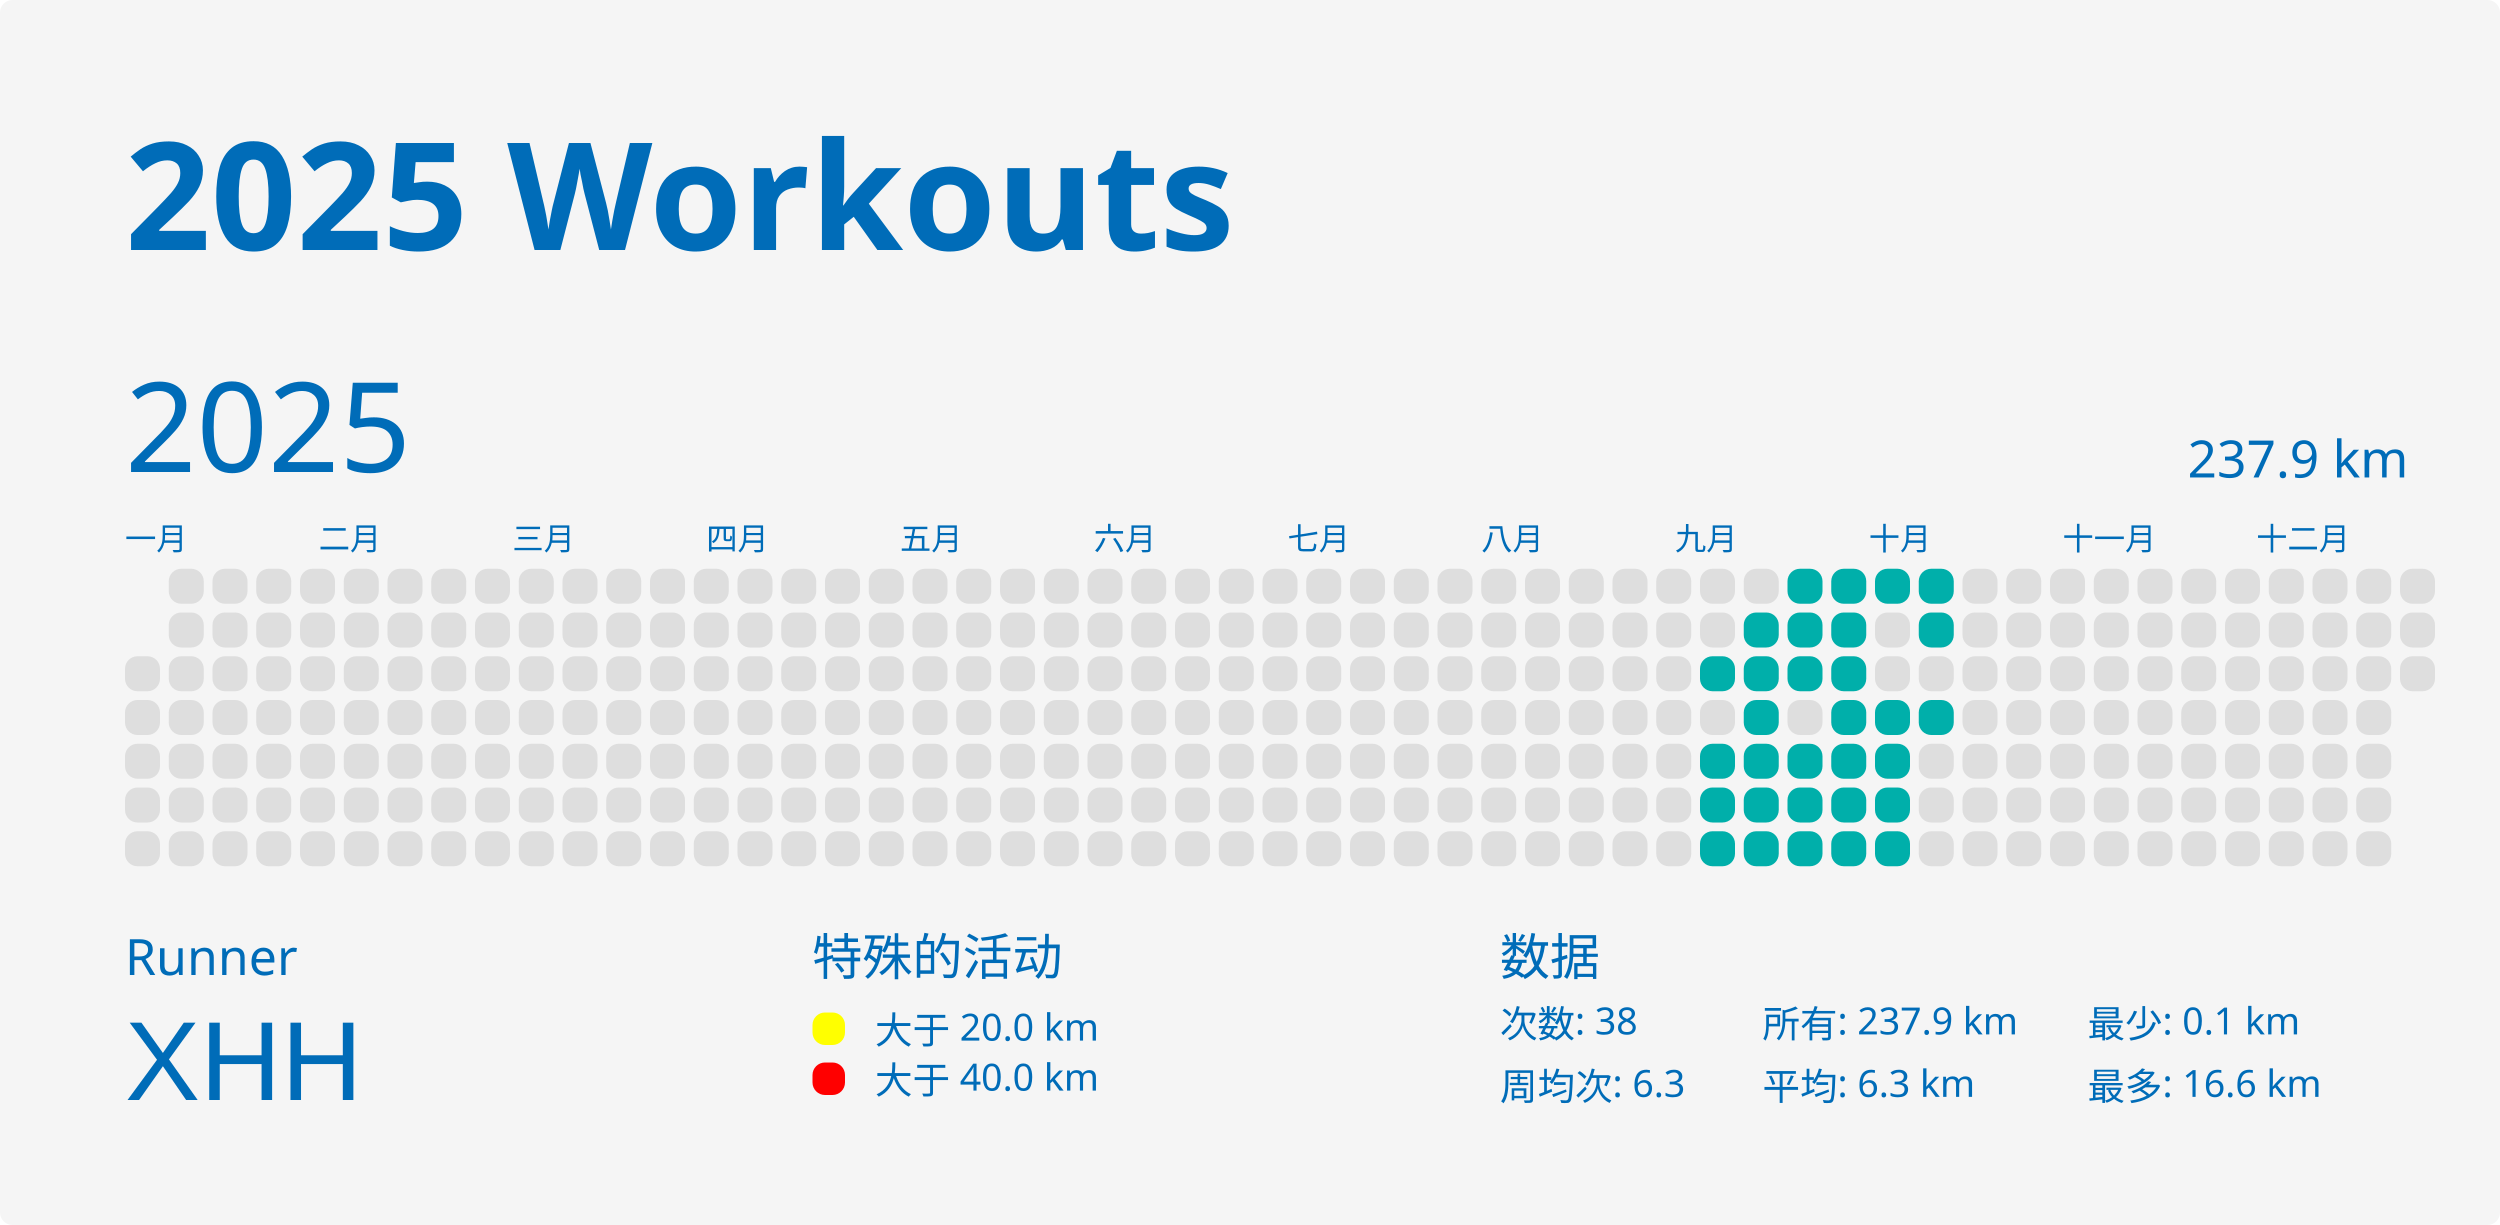
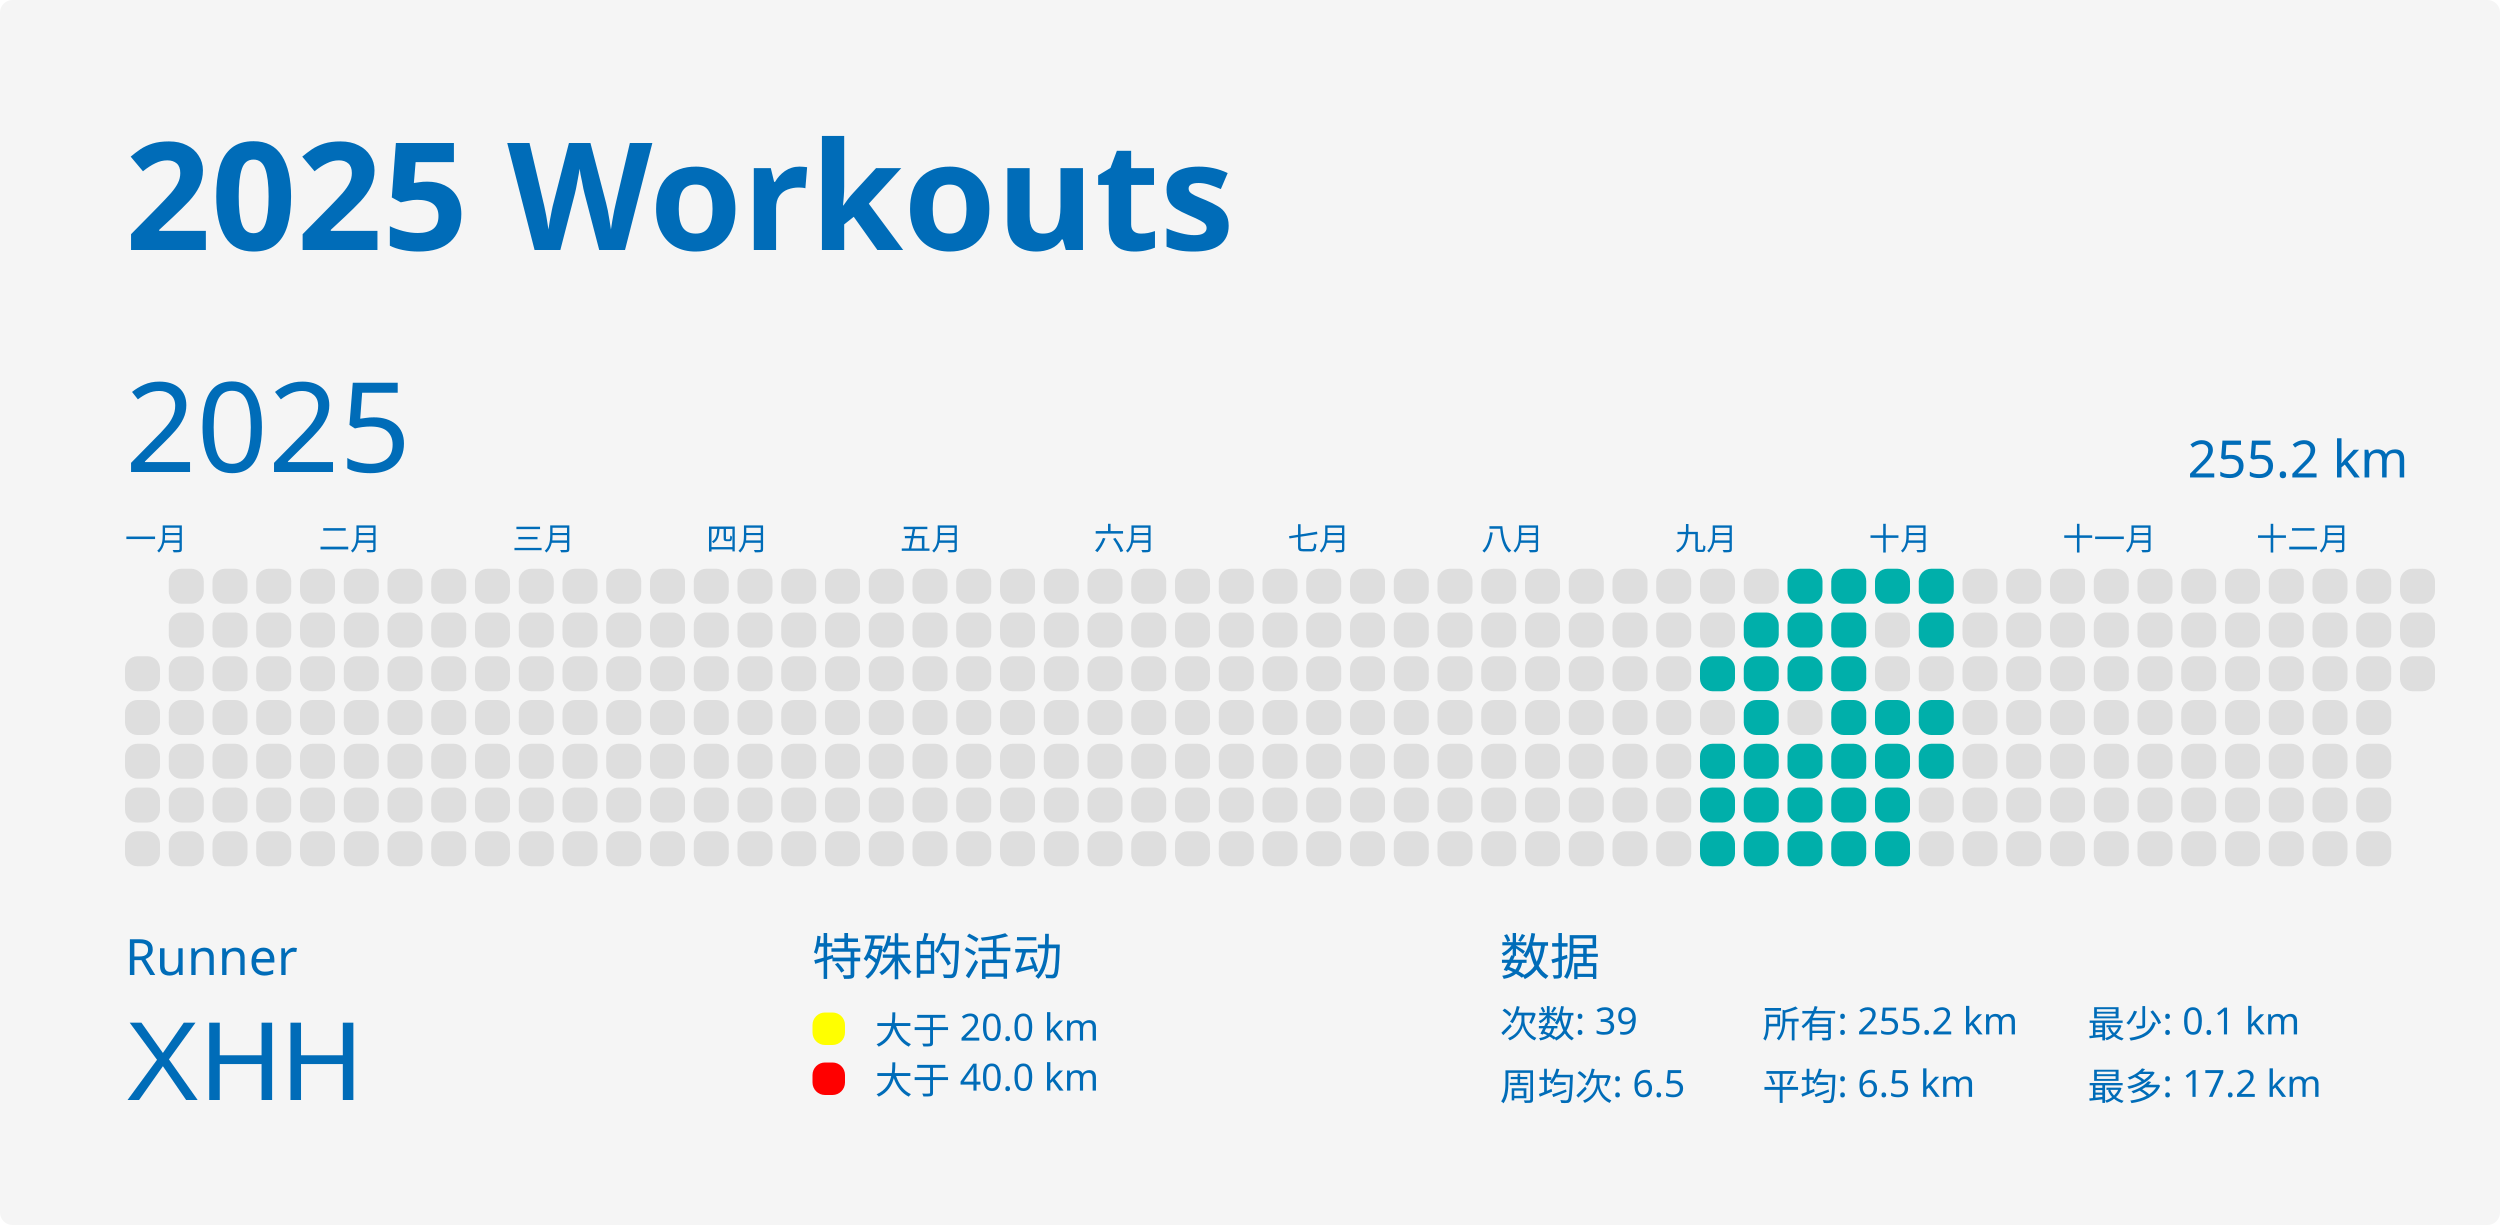
<svg xmlns="http://www.w3.org/2000/svg" baseProfile="full" height="98mm" version="1.1" viewBox="0,0,200,98" width="200mm">
  <defs />
  <rect fill="#f5f5f5" height="98" rx="1" ry="1" width="200" x="0" y="0" />
  <text fill="#006cb8" style="font-size:12px; font-family:MGI-Regular; font-weight:bold;" x="10" y="20">2025 Workouts</text>
  <text fill="#006cb8" style="font-size:4px; font-family:MGI-Regular" x="10" y="78">Runner</text>
  <text fill="#006cb8" style="font-size:9px; font-family:Arial" x="10" y="88">XHH</text>
  <text fill="#006cb8" style="font-size:4px; font-family:MGI-Regular" x="65" y="78">特殊的活动</text>
  <rect fill="yellow" height="2.6" rx="1" ry="1" width="2.6" x="65" y="81" />
  <text fill="#006cb8" style="font-size:3px; font-family:MGI-Regular" x="70" y="83.5">大于 20.0 km</text>
  <rect fill="red" height="2.6" rx="1" ry="1" width="2.6" x="65" y="85" />
  <text fill="#006cb8" style="font-size:3px; font-family:MGI-Regular" x="70" y="87.5">大于 40.0 km</text>
  <text fill="#006cb8" style="font-size:4px; font-family:MGI-Regular" x="120" y="78">数据</text>
-   <text fill="#006cb8" style="font-size:3px; font-family:MGI-Regular" x="120" y="83">次数: 38</text>
-   <text fill="#006cb8" style="font-size:3px; font-family:MGI-Regular" x="120" y="88">周均次: 6.3</text>
-   <text fill="#006cb8" style="font-size:3px; font-family:MGI-Regular" x="141" y="83">所有: 237.9 km</text>
-   <text fill="#006cb8" style="font-size:3px; font-family:MGI-Regular" x="141" y="88">平均: 6.3 km</text>
+   <text fill="#006cb8" style="font-size:3px; font-family:MGI-Regular" x="120" y="83">次数: 39</text>
+   <text fill="#006cb8" style="font-size:3px; font-family:MGI-Regular" x="120" y="88">周均次: 6.5</text>
+   <text fill="#006cb8" style="font-size:3px; font-family:MGI-Regular" x="141" y="83">所有: 255.2 km</text>
+   <text fill="#006cb8" style="font-size:3px; font-family:MGI-Regular" x="141" y="88">平均: 6.5 km</text>
  <text fill="#006cb8" style="font-size:3px; font-family:MGI-Regular" x="167" y="83">最少: 0.1 km</text>
-   <text fill="#006cb8" style="font-size:3px; font-family:MGI-Regular" x="167" y="88">最多: 16.6 km</text>
+   <text fill="#006cb8" style="font-size:3px; font-family:MGI-Regular" x="167" y="88">最多: 17.2 km</text>
  <text dominant-baseline="hanging" fill="#006cb8" style="font-size:10.0px; font-family:MGI-Regular;" x="10" y="30">2025</text>
-   <text dominant-baseline="hanging" fill="#006cb8" style="font-size:4.125px; font-family:MGI-Regular;" x="175" y="35">237.9 km</text>
+   <text dominant-baseline="hanging" fill="#006cb8" style="font-size:4.125px; font-family:MGI-Regular;" x="175" y="35">255.2 km</text>
  <text fill="#006cb8" style="font-size:2.5px; font-family:MGI-Regular" x="10.0" y="44">一月</text>
  <text fill="#006cb8" style="font-size:2.5px; font-family:MGI-Regular" x="25.5" y="44">二月</text>
  <text fill="#006cb8" style="font-size:2.5px; font-family:MGI-Regular" x="41.0" y="44">三月</text>
  <text fill="#006cb8" style="font-size:2.5px; font-family:MGI-Regular" x="56.5" y="44">四月</text>
  <text fill="#006cb8" style="font-size:2.5px; font-family:MGI-Regular" x="72.0" y="44">五月</text>
  <text fill="#006cb8" style="font-size:2.5px; font-family:MGI-Regular" x="87.5" y="44">六月</text>
  <text fill="#006cb8" style="font-size:2.5px; font-family:MGI-Regular" x="103.0" y="44">七月</text>
  <text fill="#006cb8" style="font-size:2.5px; font-family:MGI-Regular" x="118.5" y="44">八月</text>
  <text fill="#006cb8" style="font-size:2.5px; font-family:MGI-Regular" x="134.0" y="44">九月</text>
  <text fill="#006cb8" style="font-size:2.5px; font-family:MGI-Regular" x="149.5" y="44">十月</text>
  <text fill="#006cb8" style="font-size:2.5px; font-family:MGI-Regular" x="165.0" y="44">十一月</text>
  <text fill="#006cb8" style="font-size:2.5px; font-family:MGI-Regular" x="180.5" y="44">十二月</text>
  <rect fill="#dedede" height="2.8" rx="1" ry="1" width="2.8" x="10.0" y="52.5" />
  <rect fill="#dedede" height="2.8" rx="1" ry="1" width="2.8" x="10.0" y="56.0" />
  <rect fill="#dedede" height="2.8" rx="1" ry="1" width="2.8" x="10.0" y="59.5" />
  <rect fill="#dedede" height="2.8" rx="1" ry="1" width="2.8" x="10.0" y="63.0" />
  <rect fill="#dedede" height="2.8" rx="1" ry="1" width="2.8" x="10.0" y="66.5" />
  <rect fill="#dedede" height="2.8" rx="1" ry="1" width="2.8" x="13.5" y="45.5" />
  <rect fill="#dedede" height="2.8" rx="1" ry="1" width="2.8" x="13.5" y="49.0" />
  <rect fill="#dedede" height="2.8" rx="1" ry="1" width="2.8" x="13.5" y="52.5" />
  <rect fill="#dedede" height="2.8" rx="1" ry="1" width="2.8" x="13.5" y="56.0" />
  <rect fill="#dedede" height="2.8" rx="1" ry="1" width="2.8" x="13.5" y="59.5" />
  <rect fill="#dedede" height="2.8" rx="1" ry="1" width="2.8" x="13.5" y="63.0" />
  <rect fill="#dedede" height="2.8" rx="1" ry="1" width="2.8" x="13.5" y="66.5" />
  <rect fill="#dedede" height="2.8" rx="1" ry="1" width="2.8" x="17.0" y="45.5" />
  <rect fill="#dedede" height="2.8" rx="1" ry="1" width="2.8" x="17.0" y="49.0" />
  <rect fill="#dedede" height="2.8" rx="1" ry="1" width="2.8" x="17.0" y="52.5" />
  <rect fill="#dedede" height="2.8" rx="1" ry="1" width="2.8" x="17.0" y="56.0" />
  <rect fill="#dedede" height="2.8" rx="1" ry="1" width="2.8" x="17.0" y="59.5" />
  <rect fill="#dedede" height="2.8" rx="1" ry="1" width="2.8" x="17.0" y="63.0" />
  <rect fill="#dedede" height="2.8" rx="1" ry="1" width="2.8" x="17.0" y="66.5" />
  <rect fill="#dedede" height="2.8" rx="1" ry="1" width="2.8" x="20.5" y="45.5" />
  <rect fill="#dedede" height="2.8" rx="1" ry="1" width="2.8" x="20.5" y="49.0" />
  <rect fill="#dedede" height="2.8" rx="1" ry="1" width="2.8" x="20.5" y="52.5" />
  <rect fill="#dedede" height="2.8" rx="1" ry="1" width="2.8" x="20.5" y="56.0" />
  <rect fill="#dedede" height="2.8" rx="1" ry="1" width="2.8" x="20.5" y="59.5" />
  <rect fill="#dedede" height="2.8" rx="1" ry="1" width="2.8" x="20.5" y="63.0" />
  <rect fill="#dedede" height="2.8" rx="1" ry="1" width="2.8" x="20.5" y="66.5" />
  <rect fill="#dedede" height="2.8" rx="1" ry="1" width="2.8" x="24.0" y="45.5" />
  <rect fill="#dedede" height="2.8" rx="1" ry="1" width="2.8" x="24.0" y="49.0" />
  <rect fill="#dedede" height="2.8" rx="1" ry="1" width="2.8" x="24.0" y="52.5" />
  <rect fill="#dedede" height="2.8" rx="1" ry="1" width="2.8" x="24.0" y="56.0" />
  <rect fill="#dedede" height="2.8" rx="1" ry="1" width="2.8" x="24.0" y="59.5" />
  <rect fill="#dedede" height="2.8" rx="1" ry="1" width="2.8" x="24.0" y="63.0" />
  <rect fill="#dedede" height="2.8" rx="1" ry="1" width="2.8" x="24.0" y="66.5" />
  <rect fill="#dedede" height="2.8" rx="1" ry="1" width="2.8" x="27.5" y="45.5" />
  <rect fill="#dedede" height="2.8" rx="1" ry="1" width="2.8" x="27.5" y="49.0" />
  <rect fill="#dedede" height="2.8" rx="1" ry="1" width="2.8" x="27.5" y="52.5" />
  <rect fill="#dedede" height="2.8" rx="1" ry="1" width="2.8" x="27.5" y="56.0" />
  <rect fill="#dedede" height="2.8" rx="1" ry="1" width="2.8" x="27.5" y="59.5" />
  <rect fill="#dedede" height="2.8" rx="1" ry="1" width="2.8" x="27.5" y="63.0" />
  <rect fill="#dedede" height="2.8" rx="1" ry="1" width="2.8" x="27.5" y="66.5" />
  <rect fill="#dedede" height="2.8" rx="1" ry="1" width="2.8" x="31.0" y="45.5" />
  <rect fill="#dedede" height="2.8" rx="1" ry="1" width="2.8" x="31.0" y="49.0" />
  <rect fill="#dedede" height="2.8" rx="1" ry="1" width="2.8" x="31.0" y="52.5" />
  <rect fill="#dedede" height="2.8" rx="1" ry="1" width="2.8" x="31.0" y="56.0" />
  <rect fill="#dedede" height="2.8" rx="1" ry="1" width="2.8" x="31.0" y="59.5" />
  <rect fill="#dedede" height="2.8" rx="1" ry="1" width="2.8" x="31.0" y="63.0" />
  <rect fill="#dedede" height="2.8" rx="1" ry="1" width="2.8" x="31.0" y="66.5" />
  <rect fill="#dedede" height="2.8" rx="1" ry="1" width="2.8" x="34.5" y="45.5" />
  <rect fill="#dedede" height="2.8" rx="1" ry="1" width="2.8" x="34.5" y="49.0" />
  <rect fill="#dedede" height="2.8" rx="1" ry="1" width="2.8" x="34.5" y="52.5" />
  <rect fill="#dedede" height="2.8" rx="1" ry="1" width="2.8" x="34.5" y="56.0" />
  <rect fill="#dedede" height="2.8" rx="1" ry="1" width="2.8" x="34.5" y="59.5" />
  <rect fill="#dedede" height="2.8" rx="1" ry="1" width="2.8" x="34.5" y="63.0" />
  <rect fill="#dedede" height="2.8" rx="1" ry="1" width="2.8" x="34.5" y="66.5" />
  <rect fill="#dedede" height="2.8" rx="1" ry="1" width="2.8" x="38.0" y="45.5" />
  <rect fill="#dedede" height="2.8" rx="1" ry="1" width="2.8" x="38.0" y="49.0" />
  <rect fill="#dedede" height="2.8" rx="1" ry="1" width="2.8" x="38.0" y="52.5" />
  <rect fill="#dedede" height="2.8" rx="1" ry="1" width="2.8" x="38.0" y="56.0" />
  <rect fill="#dedede" height="2.8" rx="1" ry="1" width="2.8" x="38.0" y="59.5" />
  <rect fill="#dedede" height="2.8" rx="1" ry="1" width="2.8" x="38.0" y="63.0" />
  <rect fill="#dedede" height="2.8" rx="1" ry="1" width="2.8" x="38.0" y="66.5" />
  <rect fill="#dedede" height="2.8" rx="1" ry="1" width="2.8" x="41.5" y="45.5" />
  <rect fill="#dedede" height="2.8" rx="1" ry="1" width="2.8" x="41.5" y="49.0" />
  <rect fill="#dedede" height="2.8" rx="1" ry="1" width="2.8" x="41.5" y="52.5" />
  <rect fill="#dedede" height="2.8" rx="1" ry="1" width="2.8" x="41.5" y="56.0" />
  <rect fill="#dedede" height="2.8" rx="1" ry="1" width="2.8" x="41.5" y="59.5" />
  <rect fill="#dedede" height="2.8" rx="1" ry="1" width="2.8" x="41.5" y="63.0" />
  <rect fill="#dedede" height="2.8" rx="1" ry="1" width="2.8" x="41.5" y="66.5" />
  <rect fill="#dedede" height="2.8" rx="1" ry="1" width="2.8" x="45.0" y="45.5" />
  <rect fill="#dedede" height="2.8" rx="1" ry="1" width="2.8" x="45.0" y="49.0" />
  <rect fill="#dedede" height="2.8" rx="1" ry="1" width="2.8" x="45.0" y="52.5" />
  <rect fill="#dedede" height="2.8" rx="1" ry="1" width="2.8" x="45.0" y="56.0" />
  <rect fill="#dedede" height="2.8" rx="1" ry="1" width="2.8" x="45.0" y="59.5" />
  <rect fill="#dedede" height="2.8" rx="1" ry="1" width="2.8" x="45.0" y="63.0" />
  <rect fill="#dedede" height="2.8" rx="1" ry="1" width="2.8" x="45.0" y="66.5" />
  <rect fill="#dedede" height="2.8" rx="1" ry="1" width="2.8" x="48.5" y="45.5" />
  <rect fill="#dedede" height="2.8" rx="1" ry="1" width="2.8" x="48.5" y="49.0" />
  <rect fill="#dedede" height="2.8" rx="1" ry="1" width="2.8" x="48.5" y="52.5" />
  <rect fill="#dedede" height="2.8" rx="1" ry="1" width="2.8" x="48.5" y="56.0" />
  <rect fill="#dedede" height="2.8" rx="1" ry="1" width="2.8" x="48.5" y="59.5" />
  <rect fill="#dedede" height="2.8" rx="1" ry="1" width="2.8" x="48.5" y="63.0" />
  <rect fill="#dedede" height="2.8" rx="1" ry="1" width="2.8" x="48.5" y="66.5" />
  <rect fill="#dedede" height="2.8" rx="1" ry="1" width="2.8" x="52.0" y="45.5" />
  <rect fill="#dedede" height="2.8" rx="1" ry="1" width="2.8" x="52.0" y="49.0" />
  <rect fill="#dedede" height="2.8" rx="1" ry="1" width="2.8" x="52.0" y="52.5" />
  <rect fill="#dedede" height="2.8" rx="1" ry="1" width="2.8" x="52.0" y="56.0" />
  <rect fill="#dedede" height="2.8" rx="1" ry="1" width="2.8" x="52.0" y="59.5" />
  <rect fill="#dedede" height="2.8" rx="1" ry="1" width="2.8" x="52.0" y="63.0" />
  <rect fill="#dedede" height="2.8" rx="1" ry="1" width="2.8" x="52.0" y="66.5" />
  <rect fill="#dedede" height="2.8" rx="1" ry="1" width="2.8" x="55.5" y="45.5" />
  <rect fill="#dedede" height="2.8" rx="1" ry="1" width="2.8" x="55.5" y="49.0" />
  <rect fill="#dedede" height="2.8" rx="1" ry="1" width="2.8" x="55.5" y="52.5" />
  <rect fill="#dedede" height="2.8" rx="1" ry="1" width="2.8" x="55.5" y="56.0" />
  <rect fill="#dedede" height="2.8" rx="1" ry="1" width="2.8" x="55.5" y="59.5" />
  <rect fill="#dedede" height="2.8" rx="1" ry="1" width="2.8" x="55.5" y="63.0" />
  <rect fill="#dedede" height="2.8" rx="1" ry="1" width="2.8" x="55.5" y="66.5" />
  <rect fill="#dedede" height="2.8" rx="1" ry="1" width="2.8" x="59.0" y="45.5" />
  <rect fill="#dedede" height="2.8" rx="1" ry="1" width="2.8" x="59.0" y="49.0" />
  <rect fill="#dedede" height="2.8" rx="1" ry="1" width="2.8" x="59.0" y="52.5" />
  <rect fill="#dedede" height="2.8" rx="1" ry="1" width="2.8" x="59.0" y="56.0" />
  <rect fill="#dedede" height="2.8" rx="1" ry="1" width="2.8" x="59.0" y="59.5" />
  <rect fill="#dedede" height="2.8" rx="1" ry="1" width="2.8" x="59.0" y="63.0" />
  <rect fill="#dedede" height="2.8" rx="1" ry="1" width="2.8" x="59.0" y="66.5" />
  <rect fill="#dedede" height="2.8" rx="1" ry="1" width="2.8" x="62.5" y="45.5" />
  <rect fill="#dedede" height="2.8" rx="1" ry="1" width="2.8" x="62.5" y="49.0" />
  <rect fill="#dedede" height="2.8" rx="1" ry="1" width="2.8" x="62.5" y="52.5" />
  <rect fill="#dedede" height="2.8" rx="1" ry="1" width="2.8" x="62.5" y="56.0" />
  <rect fill="#dedede" height="2.8" rx="1" ry="1" width="2.8" x="62.5" y="59.5" />
  <rect fill="#dedede" height="2.8" rx="1" ry="1" width="2.8" x="62.5" y="63.0" />
  <rect fill="#dedede" height="2.8" rx="1" ry="1" width="2.8" x="62.5" y="66.5" />
  <rect fill="#dedede" height="2.8" rx="1" ry="1" width="2.8" x="66.0" y="45.5" />
  <rect fill="#dedede" height="2.8" rx="1" ry="1" width="2.8" x="66.0" y="49.0" />
  <rect fill="#dedede" height="2.8" rx="1" ry="1" width="2.8" x="66.0" y="52.5" />
  <rect fill="#dedede" height="2.8" rx="1" ry="1" width="2.8" x="66.0" y="56.0" />
  <rect fill="#dedede" height="2.8" rx="1" ry="1" width="2.8" x="66.0" y="59.5" />
  <rect fill="#dedede" height="2.8" rx="1" ry="1" width="2.8" x="66.0" y="63.0" />
  <rect fill="#dedede" height="2.8" rx="1" ry="1" width="2.8" x="66.0" y="66.5" />
  <rect fill="#dedede" height="2.8" rx="1" ry="1" width="2.8" x="69.5" y="45.5" />
  <rect fill="#dedede" height="2.8" rx="1" ry="1" width="2.8" x="69.5" y="49.0" />
  <rect fill="#dedede" height="2.8" rx="1" ry="1" width="2.8" x="69.5" y="52.5" />
  <rect fill="#dedede" height="2.8" rx="1" ry="1" width="2.8" x="69.5" y="56.0" />
  <rect fill="#dedede" height="2.8" rx="1" ry="1" width="2.8" x="69.5" y="59.5" />
  <rect fill="#dedede" height="2.8" rx="1" ry="1" width="2.8" x="69.5" y="63.0" />
  <rect fill="#dedede" height="2.8" rx="1" ry="1" width="2.8" x="69.5" y="66.5" />
  <rect fill="#dedede" height="2.8" rx="1" ry="1" width="2.8" x="73.0" y="45.5" />
  <rect fill="#dedede" height="2.8" rx="1" ry="1" width="2.8" x="73.0" y="49.0" />
  <rect fill="#dedede" height="2.8" rx="1" ry="1" width="2.8" x="73.0" y="52.5" />
  <rect fill="#dedede" height="2.8" rx="1" ry="1" width="2.8" x="73.0" y="56.0" />
  <rect fill="#dedede" height="2.8" rx="1" ry="1" width="2.8" x="73.0" y="59.5" />
  <rect fill="#dedede" height="2.8" rx="1" ry="1" width="2.8" x="73.0" y="63.0" />
  <rect fill="#dedede" height="2.8" rx="1" ry="1" width="2.8" x="73.0" y="66.5" />
  <rect fill="#dedede" height="2.8" rx="1" ry="1" width="2.8" x="76.5" y="45.5" />
  <rect fill="#dedede" height="2.8" rx="1" ry="1" width="2.8" x="76.5" y="49.0" />
  <rect fill="#dedede" height="2.8" rx="1" ry="1" width="2.8" x="76.5" y="52.5" />
  <rect fill="#dedede" height="2.8" rx="1" ry="1" width="2.8" x="76.5" y="56.0" />
  <rect fill="#dedede" height="2.8" rx="1" ry="1" width="2.8" x="76.5" y="59.5" />
  <rect fill="#dedede" height="2.8" rx="1" ry="1" width="2.8" x="76.5" y="63.0" />
  <rect fill="#dedede" height="2.8" rx="1" ry="1" width="2.8" x="76.5" y="66.5" />
  <rect fill="#dedede" height="2.8" rx="1" ry="1" width="2.8" x="80.0" y="45.5" />
  <rect fill="#dedede" height="2.8" rx="1" ry="1" width="2.8" x="80.0" y="49.0" />
  <rect fill="#dedede" height="2.8" rx="1" ry="1" width="2.8" x="80.0" y="52.5" />
  <rect fill="#dedede" height="2.8" rx="1" ry="1" width="2.8" x="80.0" y="56.0" />
  <rect fill="#dedede" height="2.8" rx="1" ry="1" width="2.8" x="80.0" y="59.5" />
  <rect fill="#dedede" height="2.8" rx="1" ry="1" width="2.8" x="80.0" y="63.0" />
  <rect fill="#dedede" height="2.8" rx="1" ry="1" width="2.8" x="80.0" y="66.5" />
  <rect fill="#dedede" height="2.8" rx="1" ry="1" width="2.8" x="83.5" y="45.5" />
  <rect fill="#dedede" height="2.8" rx="1" ry="1" width="2.8" x="83.5" y="49.0" />
  <rect fill="#dedede" height="2.8" rx="1" ry="1" width="2.8" x="83.5" y="52.5" />
  <rect fill="#dedede" height="2.8" rx="1" ry="1" width="2.8" x="83.5" y="56.0" />
  <rect fill="#dedede" height="2.8" rx="1" ry="1" width="2.8" x="83.5" y="59.5" />
  <rect fill="#dedede" height="2.8" rx="1" ry="1" width="2.8" x="83.5" y="63.0" />
  <rect fill="#dedede" height="2.8" rx="1" ry="1" width="2.8" x="83.5" y="66.5" />
  <rect fill="#dedede" height="2.8" rx="1" ry="1" width="2.8" x="87.0" y="45.5" />
  <rect fill="#dedede" height="2.8" rx="1" ry="1" width="2.8" x="87.0" y="49.0" />
  <rect fill="#dedede" height="2.8" rx="1" ry="1" width="2.8" x="87.0" y="52.5" />
  <rect fill="#dedede" height="2.8" rx="1" ry="1" width="2.8" x="87.0" y="56.0" />
  <rect fill="#dedede" height="2.8" rx="1" ry="1" width="2.8" x="87.0" y="59.5" />
  <rect fill="#dedede" height="2.8" rx="1" ry="1" width="2.8" x="87.0" y="63.0" />
  <rect fill="#dedede" height="2.8" rx="1" ry="1" width="2.8" x="87.0" y="66.5" />
  <rect fill="#dedede" height="2.8" rx="1" ry="1" width="2.8" x="90.5" y="45.5" />
  <rect fill="#dedede" height="2.8" rx="1" ry="1" width="2.8" x="90.5" y="49.0" />
  <rect fill="#dedede" height="2.8" rx="1" ry="1" width="2.8" x="90.5" y="52.5" />
  <rect fill="#dedede" height="2.8" rx="1" ry="1" width="2.8" x="90.5" y="56.0" />
  <rect fill="#dedede" height="2.8" rx="1" ry="1" width="2.8" x="90.5" y="59.5" />
  <rect fill="#dedede" height="2.8" rx="1" ry="1" width="2.8" x="90.5" y="63.0" />
  <rect fill="#dedede" height="2.8" rx="1" ry="1" width="2.8" x="90.5" y="66.5" />
  <rect fill="#dedede" height="2.8" rx="1" ry="1" width="2.8" x="94.0" y="45.5" />
  <rect fill="#dedede" height="2.8" rx="1" ry="1" width="2.8" x="94.0" y="49.0" />
  <rect fill="#dedede" height="2.8" rx="1" ry="1" width="2.8" x="94.0" y="52.5" />
  <rect fill="#dedede" height="2.8" rx="1" ry="1" width="2.8" x="94.0" y="56.0" />
  <rect fill="#dedede" height="2.8" rx="1" ry="1" width="2.8" x="94.0" y="59.5" />
  <rect fill="#dedede" height="2.8" rx="1" ry="1" width="2.8" x="94.0" y="63.0" />
  <rect fill="#dedede" height="2.8" rx="1" ry="1" width="2.8" x="94.0" y="66.5" />
  <rect fill="#dedede" height="2.8" rx="1" ry="1" width="2.8" x="97.5" y="45.5" />
  <rect fill="#dedede" height="2.8" rx="1" ry="1" width="2.8" x="97.5" y="49.0" />
  <rect fill="#dedede" height="2.8" rx="1" ry="1" width="2.8" x="97.5" y="52.5" />
  <rect fill="#dedede" height="2.8" rx="1" ry="1" width="2.8" x="97.5" y="56.0" />
  <rect fill="#dedede" height="2.8" rx="1" ry="1" width="2.8" x="97.5" y="59.5" />
  <rect fill="#dedede" height="2.8" rx="1" ry="1" width="2.8" x="97.5" y="63.0" />
  <rect fill="#dedede" height="2.8" rx="1" ry="1" width="2.8" x="97.5" y="66.5" />
  <rect fill="#dedede" height="2.8" rx="1" ry="1" width="2.8" x="101.0" y="45.5" />
  <rect fill="#dedede" height="2.8" rx="1" ry="1" width="2.8" x="101.0" y="49.0" />
  <rect fill="#dedede" height="2.8" rx="1" ry="1" width="2.8" x="101.0" y="52.5" />
  <rect fill="#dedede" height="2.8" rx="1" ry="1" width="2.8" x="101.0" y="56.0" />
  <rect fill="#dedede" height="2.8" rx="1" ry="1" width="2.8" x="101.0" y="59.5" />
  <rect fill="#dedede" height="2.8" rx="1" ry="1" width="2.8" x="101.0" y="63.0" />
  <rect fill="#dedede" height="2.8" rx="1" ry="1" width="2.8" x="101.0" y="66.5" />
  <rect fill="#dedede" height="2.8" rx="1" ry="1" width="2.8" x="104.5" y="45.5" />
  <rect fill="#dedede" height="2.8" rx="1" ry="1" width="2.8" x="104.5" y="49.0" />
  <rect fill="#dedede" height="2.8" rx="1" ry="1" width="2.8" x="104.5" y="52.5" />
  <rect fill="#dedede" height="2.8" rx="1" ry="1" width="2.8" x="104.5" y="56.0" />
  <rect fill="#dedede" height="2.8" rx="1" ry="1" width="2.8" x="104.5" y="59.5" />
  <rect fill="#dedede" height="2.8" rx="1" ry="1" width="2.8" x="104.5" y="63.0" />
  <rect fill="#dedede" height="2.8" rx="1" ry="1" width="2.8" x="104.5" y="66.5" />
  <rect fill="#dedede" height="2.8" rx="1" ry="1" width="2.8" x="108.0" y="45.5" />
  <rect fill="#dedede" height="2.8" rx="1" ry="1" width="2.8" x="108.0" y="49.0" />
  <rect fill="#dedede" height="2.8" rx="1" ry="1" width="2.8" x="108.0" y="52.5" />
  <rect fill="#dedede" height="2.8" rx="1" ry="1" width="2.8" x="108.0" y="56.0" />
  <rect fill="#dedede" height="2.8" rx="1" ry="1" width="2.8" x="108.0" y="59.5" />
  <rect fill="#dedede" height="2.8" rx="1" ry="1" width="2.8" x="108.0" y="63.0" />
  <rect fill="#dedede" height="2.8" rx="1" ry="1" width="2.8" x="108.0" y="66.5" />
  <rect fill="#dedede" height="2.8" rx="1" ry="1" width="2.8" x="111.5" y="45.5" />
  <rect fill="#dedede" height="2.8" rx="1" ry="1" width="2.8" x="111.5" y="49.0" />
  <rect fill="#dedede" height="2.8" rx="1" ry="1" width="2.8" x="111.5" y="52.5" />
  <rect fill="#dedede" height="2.8" rx="1" ry="1" width="2.8" x="111.5" y="56.0" />
  <rect fill="#dedede" height="2.8" rx="1" ry="1" width="2.8" x="111.5" y="59.5" />
  <rect fill="#dedede" height="2.8" rx="1" ry="1" width="2.8" x="111.5" y="63.0" />
  <rect fill="#dedede" height="2.8" rx="1" ry="1" width="2.8" x="111.5" y="66.5" />
  <rect fill="#dedede" height="2.8" rx="1" ry="1" width="2.8" x="115.0" y="45.5" />
  <rect fill="#dedede" height="2.8" rx="1" ry="1" width="2.8" x="115.0" y="49.0" />
  <rect fill="#dedede" height="2.8" rx="1" ry="1" width="2.8" x="115.0" y="52.5" />
  <rect fill="#dedede" height="2.8" rx="1" ry="1" width="2.8" x="115.0" y="56.0" />
  <rect fill="#dedede" height="2.8" rx="1" ry="1" width="2.8" x="115.0" y="59.5" />
  <rect fill="#dedede" height="2.8" rx="1" ry="1" width="2.8" x="115.0" y="63.0" />
  <rect fill="#dedede" height="2.8" rx="1" ry="1" width="2.8" x="115.0" y="66.5" />
  <rect fill="#dedede" height="2.8" rx="1" ry="1" width="2.8" x="118.5" y="45.5" />
  <rect fill="#dedede" height="2.8" rx="1" ry="1" width="2.8" x="118.5" y="49.0" />
  <rect fill="#dedede" height="2.8" rx="1" ry="1" width="2.8" x="118.5" y="52.5" />
  <rect fill="#dedede" height="2.8" rx="1" ry="1" width="2.8" x="118.5" y="56.0" />
  <rect fill="#dedede" height="2.8" rx="1" ry="1" width="2.8" x="118.5" y="59.5" />
  <rect fill="#dedede" height="2.8" rx="1" ry="1" width="2.8" x="118.5" y="63.0" />
  <rect fill="#dedede" height="2.8" rx="1" ry="1" width="2.8" x="118.5" y="66.5" />
  <rect fill="#dedede" height="2.8" rx="1" ry="1" width="2.8" x="122.0" y="45.5" />
  <rect fill="#dedede" height="2.8" rx="1" ry="1" width="2.8" x="122.0" y="49.0" />
  <rect fill="#dedede" height="2.8" rx="1" ry="1" width="2.8" x="122.0" y="52.5" />
  <rect fill="#dedede" height="2.8" rx="1" ry="1" width="2.8" x="122.0" y="56.0" />
  <rect fill="#dedede" height="2.8" rx="1" ry="1" width="2.8" x="122.0" y="59.5" />
  <rect fill="#dedede" height="2.8" rx="1" ry="1" width="2.8" x="122.0" y="63.0" />
  <rect fill="#dedede" height="2.8" rx="1" ry="1" width="2.8" x="122.0" y="66.5" />
  <rect fill="#dedede" height="2.8" rx="1" ry="1" width="2.8" x="125.5" y="45.5" />
  <rect fill="#dedede" height="2.8" rx="1" ry="1" width="2.8" x="125.5" y="49.0" />
  <rect fill="#dedede" height="2.8" rx="1" ry="1" width="2.8" x="125.5" y="52.5" />
  <rect fill="#dedede" height="2.8" rx="1" ry="1" width="2.8" x="125.5" y="56.0" />
  <rect fill="#dedede" height="2.8" rx="1" ry="1" width="2.8" x="125.5" y="59.5" />
  <rect fill="#dedede" height="2.8" rx="1" ry="1" width="2.8" x="125.5" y="63.0" />
  <rect fill="#dedede" height="2.8" rx="1" ry="1" width="2.8" x="125.5" y="66.5" />
  <rect fill="#dedede" height="2.8" rx="1" ry="1" width="2.8" x="129.0" y="45.5" />
  <rect fill="#dedede" height="2.8" rx="1" ry="1" width="2.8" x="129.0" y="49.0" />
  <rect fill="#dedede" height="2.8" rx="1" ry="1" width="2.8" x="129.0" y="52.5" />
  <rect fill="#dedede" height="2.8" rx="1" ry="1" width="2.8" x="129.0" y="56.0" />
  <rect fill="#dedede" height="2.8" rx="1" ry="1" width="2.8" x="129.0" y="59.5" />
  <rect fill="#dedede" height="2.8" rx="1" ry="1" width="2.8" x="129.0" y="63.0" />
  <rect fill="#dedede" height="2.8" rx="1" ry="1" width="2.8" x="129.0" y="66.5" />
  <rect fill="#dedede" height="2.8" rx="1" ry="1" width="2.8" x="132.5" y="45.5" />
  <rect fill="#dedede" height="2.8" rx="1" ry="1" width="2.8" x="132.5" y="49.0" />
  <rect fill="#dedede" height="2.8" rx="1" ry="1" width="2.8" x="132.5" y="52.5" />
  <rect fill="#dedede" height="2.8" rx="1" ry="1" width="2.8" x="132.5" y="56.0" />
  <rect fill="#dedede" height="2.8" rx="1" ry="1" width="2.8" x="132.5" y="59.5" />
  <rect fill="#dedede" height="2.8" rx="1" ry="1" width="2.8" x="132.5" y="63.0" />
  <rect fill="#dedede" height="2.8" rx="1" ry="1" width="2.8" x="132.5" y="66.5" />
  <rect fill="#dedede" height="2.8" rx="1" ry="1" width="2.8" x="136.0" y="45.5" />
  <rect fill="#dedede" height="2.8" rx="1" ry="1" width="2.8" x="136.0" y="49.0" />
  <rect fill="#00AFAA" height="2.8" rx="1" ry="1" width="2.8" x="136.0" y="52.5" />
  <rect fill="#dedede" height="2.8" rx="1" ry="1" width="2.8" x="136.0" y="56.0" />
  <rect fill="#00AFAA" height="2.8" rx="1" ry="1" width="2.8" x="136.0" y="59.5" />
  <rect fill="#00AFAA" height="2.8" rx="1" ry="1" width="2.8" x="136.0" y="63.0" />
  <rect fill="#00AFAA" height="2.8" rx="1" ry="1" width="2.8" x="136.0" y="66.5" />
  <rect fill="#dedede" height="2.8" rx="1" ry="1" width="2.8" x="139.5" y="45.5" />
  <rect fill="#00AFAA" height="2.8" rx="1" ry="1" width="2.8" x="139.5" y="49.0" />
  <rect fill="#00AFAA" height="2.8" rx="1" ry="1" width="2.8" x="139.5" y="52.5" />
  <rect fill="#00AFAA" height="2.8" rx="1" ry="1" width="2.8" x="139.5" y="56.0" />
  <rect fill="#00AFAA" height="2.8" rx="1" ry="1" width="2.8" x="139.5" y="59.5" />
  <rect fill="#00AFAA" height="2.8" rx="1" ry="1" width="2.8" x="139.5" y="63.0" />
  <rect fill="#00AFAA" height="2.8" rx="1" ry="1" width="2.8" x="139.5" y="66.5" />
  <rect fill="#00AFAA" height="2.8" rx="1" ry="1" width="2.8" x="143.0" y="45.5" />
  <rect fill="#00AFAA" height="2.8" rx="1" ry="1" width="2.8" x="143.0" y="49.0" />
  <rect fill="#00AFAA" height="2.8" rx="1" ry="1" width="2.8" x="143.0" y="52.5" />
  <rect fill="#dedede" height="2.8" rx="1" ry="1" width="2.8" x="143.0" y="56.0" />
  <rect fill="#00AFAA" height="2.8" rx="1" ry="1" width="2.8" x="143.0" y="59.5" />
  <rect fill="#00AFAA" height="2.8" rx="1" ry="1" width="2.8" x="143.0" y="63.0" />
  <rect fill="#00AFAA" height="2.8" rx="1" ry="1" width="2.8" x="143.0" y="66.5" />
  <rect fill="#00AFAA" height="2.8" rx="1" ry="1" width="2.8" x="146.5" y="45.5" />
  <rect fill="#00AFAA" height="2.8" rx="1" ry="1" width="2.8" x="146.5" y="49.0" />
  <rect fill="#00AFAA" height="2.8" rx="1" ry="1" width="2.8" x="146.5" y="52.5" />
  <rect fill="#00AFAA" height="2.8" rx="1" ry="1" width="2.8" x="146.5" y="56.0" />
  <rect fill="#00AFAA" height="2.8" rx="1" ry="1" width="2.8" x="146.5" y="59.5" />
  <rect fill="#00AFAA" height="2.8" rx="1" ry="1" width="2.8" x="146.5" y="63.0" />
  <rect fill="#00AFAA" height="2.8" rx="1" ry="1" width="2.8" x="146.5" y="66.5" />
  <rect fill="#00AFAA" height="2.8" rx="1" ry="1" width="2.8" x="150.0" y="45.5" />
  <rect fill="#dedede" height="2.8" rx="1" ry="1" width="2.8" x="150.0" y="49.0" />
  <rect fill="#dedede" height="2.8" rx="1" ry="1" width="2.8" x="150.0" y="52.5" />
  <rect fill="#00AFAA" height="2.8" rx="1" ry="1" width="2.8" x="150.0" y="56.0" />
  <rect fill="#00AFAA" height="2.8" rx="1" ry="1" width="2.8" x="150.0" y="59.5" />
  <rect fill="#00AFAA" height="2.8" rx="1" ry="1" width="2.8" x="150.0" y="63.0" />
  <rect fill="#00AFAA" height="2.8" rx="1" ry="1" width="2.8" x="150.0" y="66.5" />
  <rect fill="#00AFAA" height="2.8" rx="1" ry="1" width="2.8" x="153.5" y="45.5" />
  <rect fill="#00AFAA" height="2.8" rx="1" ry="1" width="2.8" x="153.5" y="49.0" />
  <rect fill="#dedede" height="2.8" rx="1" ry="1" width="2.8" x="153.5" y="52.5" />
  <rect fill="#00AFAA" height="2.8" rx="1" ry="1" width="2.8" x="153.5" y="56.0" />
-   <rect fill="#dedede" height="2.8" rx="1" ry="1" width="2.8" x="153.5" y="59.5" />
+   <rect fill="#00AFAA" height="2.8" rx="1" ry="1" width="2.8" x="153.5" y="59.5" />
  <rect fill="#dedede" height="2.8" rx="1" ry="1" width="2.8" x="153.5" y="63.0" />
  <rect fill="#dedede" height="2.8" rx="1" ry="1" width="2.8" x="153.5" y="66.5" />
  <rect fill="#dedede" height="2.8" rx="1" ry="1" width="2.8" x="157.0" y="45.5" />
  <rect fill="#dedede" height="2.8" rx="1" ry="1" width="2.8" x="157.0" y="49.0" />
  <rect fill="#dedede" height="2.8" rx="1" ry="1" width="2.8" x="157.0" y="52.5" />
  <rect fill="#dedede" height="2.8" rx="1" ry="1" width="2.8" x="157.0" y="56.0" />
  <rect fill="#dedede" height="2.8" rx="1" ry="1" width="2.8" x="157.0" y="59.5" />
  <rect fill="#dedede" height="2.8" rx="1" ry="1" width="2.8" x="157.0" y="63.0" />
  <rect fill="#dedede" height="2.8" rx="1" ry="1" width="2.8" x="157.0" y="66.5" />
  <rect fill="#dedede" height="2.8" rx="1" ry="1" width="2.8" x="160.5" y="45.5" />
  <rect fill="#dedede" height="2.8" rx="1" ry="1" width="2.8" x="160.5" y="49.0" />
  <rect fill="#dedede" height="2.8" rx="1" ry="1" width="2.8" x="160.5" y="52.5" />
  <rect fill="#dedede" height="2.8" rx="1" ry="1" width="2.8" x="160.5" y="56.0" />
  <rect fill="#dedede" height="2.8" rx="1" ry="1" width="2.8" x="160.5" y="59.5" />
  <rect fill="#dedede" height="2.8" rx="1" ry="1" width="2.8" x="160.5" y="63.0" />
  <rect fill="#dedede" height="2.8" rx="1" ry="1" width="2.8" x="160.5" y="66.5" />
  <rect fill="#dedede" height="2.8" rx="1" ry="1" width="2.8" x="164.0" y="45.5" />
  <rect fill="#dedede" height="2.8" rx="1" ry="1" width="2.8" x="164.0" y="49.0" />
  <rect fill="#dedede" height="2.8" rx="1" ry="1" width="2.8" x="164.0" y="52.5" />
  <rect fill="#dedede" height="2.8" rx="1" ry="1" width="2.8" x="164.0" y="56.0" />
  <rect fill="#dedede" height="2.8" rx="1" ry="1" width="2.8" x="164.0" y="59.5" />
  <rect fill="#dedede" height="2.8" rx="1" ry="1" width="2.8" x="164.0" y="63.0" />
  <rect fill="#dedede" height="2.8" rx="1" ry="1" width="2.8" x="164.0" y="66.5" />
  <rect fill="#dedede" height="2.8" rx="1" ry="1" width="2.8" x="167.5" y="45.5" />
  <rect fill="#dedede" height="2.8" rx="1" ry="1" width="2.8" x="167.5" y="49.0" />
  <rect fill="#dedede" height="2.8" rx="1" ry="1" width="2.8" x="167.5" y="52.5" />
  <rect fill="#dedede" height="2.8" rx="1" ry="1" width="2.8" x="167.5" y="56.0" />
  <rect fill="#dedede" height="2.8" rx="1" ry="1" width="2.8" x="167.5" y="59.5" />
  <rect fill="#dedede" height="2.8" rx="1" ry="1" width="2.8" x="167.5" y="63.0" />
  <rect fill="#dedede" height="2.8" rx="1" ry="1" width="2.8" x="167.5" y="66.5" />
  <rect fill="#dedede" height="2.8" rx="1" ry="1" width="2.8" x="171.0" y="45.5" />
  <rect fill="#dedede" height="2.8" rx="1" ry="1" width="2.8" x="171.0" y="49.0" />
  <rect fill="#dedede" height="2.8" rx="1" ry="1" width="2.8" x="171.0" y="52.5" />
  <rect fill="#dedede" height="2.8" rx="1" ry="1" width="2.8" x="171.0" y="56.0" />
  <rect fill="#dedede" height="2.8" rx="1" ry="1" width="2.8" x="171.0" y="59.5" />
  <rect fill="#dedede" height="2.8" rx="1" ry="1" width="2.8" x="171.0" y="63.0" />
  <rect fill="#dedede" height="2.8" rx="1" ry="1" width="2.8" x="171.0" y="66.5" />
  <rect fill="#dedede" height="2.8" rx="1" ry="1" width="2.8" x="174.5" y="45.5" />
  <rect fill="#dedede" height="2.8" rx="1" ry="1" width="2.8" x="174.5" y="49.0" />
  <rect fill="#dedede" height="2.8" rx="1" ry="1" width="2.8" x="174.5" y="52.5" />
  <rect fill="#dedede" height="2.8" rx="1" ry="1" width="2.8" x="174.5" y="56.0" />
  <rect fill="#dedede" height="2.8" rx="1" ry="1" width="2.8" x="174.5" y="59.5" />
  <rect fill="#dedede" height="2.8" rx="1" ry="1" width="2.8" x="174.5" y="63.0" />
  <rect fill="#dedede" height="2.8" rx="1" ry="1" width="2.8" x="174.5" y="66.5" />
  <rect fill="#dedede" height="2.8" rx="1" ry="1" width="2.8" x="178.0" y="45.5" />
  <rect fill="#dedede" height="2.8" rx="1" ry="1" width="2.8" x="178.0" y="49.0" />
  <rect fill="#dedede" height="2.8" rx="1" ry="1" width="2.8" x="178.0" y="52.5" />
  <rect fill="#dedede" height="2.8" rx="1" ry="1" width="2.8" x="178.0" y="56.0" />
  <rect fill="#dedede" height="2.8" rx="1" ry="1" width="2.8" x="178.0" y="59.5" />
  <rect fill="#dedede" height="2.8" rx="1" ry="1" width="2.8" x="178.0" y="63.0" />
  <rect fill="#dedede" height="2.8" rx="1" ry="1" width="2.8" x="178.0" y="66.5" />
  <rect fill="#dedede" height="2.8" rx="1" ry="1" width="2.8" x="181.5" y="45.5" />
  <rect fill="#dedede" height="2.8" rx="1" ry="1" width="2.8" x="181.5" y="49.0" />
  <rect fill="#dedede" height="2.8" rx="1" ry="1" width="2.8" x="181.5" y="52.5" />
  <rect fill="#dedede" height="2.8" rx="1" ry="1" width="2.8" x="181.5" y="56.0" />
  <rect fill="#dedede" height="2.8" rx="1" ry="1" width="2.8" x="181.5" y="59.5" />
  <rect fill="#dedede" height="2.8" rx="1" ry="1" width="2.8" x="181.5" y="63.0" />
  <rect fill="#dedede" height="2.8" rx="1" ry="1" width="2.8" x="181.5" y="66.5" />
  <rect fill="#dedede" height="2.8" rx="1" ry="1" width="2.8" x="185.0" y="45.5" />
  <rect fill="#dedede" height="2.8" rx="1" ry="1" width="2.8" x="185.0" y="49.0" />
  <rect fill="#dedede" height="2.8" rx="1" ry="1" width="2.8" x="185.0" y="52.5" />
  <rect fill="#dedede" height="2.8" rx="1" ry="1" width="2.8" x="185.0" y="56.0" />
  <rect fill="#dedede" height="2.8" rx="1" ry="1" width="2.8" x="185.0" y="59.5" />
  <rect fill="#dedede" height="2.8" rx="1" ry="1" width="2.8" x="185.0" y="63.0" />
  <rect fill="#dedede" height="2.8" rx="1" ry="1" width="2.8" x="185.0" y="66.5" />
  <rect fill="#dedede" height="2.8" rx="1" ry="1" width="2.8" x="188.5" y="45.5" />
  <rect fill="#dedede" height="2.8" rx="1" ry="1" width="2.8" x="188.5" y="49.0" />
  <rect fill="#dedede" height="2.8" rx="1" ry="1" width="2.8" x="188.5" y="52.5" />
  <rect fill="#dedede" height="2.8" rx="1" ry="1" width="2.8" x="188.5" y="56.0" />
  <rect fill="#dedede" height="2.8" rx="1" ry="1" width="2.8" x="188.5" y="59.5" />
  <rect fill="#dedede" height="2.8" rx="1" ry="1" width="2.8" x="188.5" y="63.0" />
  <rect fill="#dedede" height="2.8" rx="1" ry="1" width="2.8" x="188.5" y="66.5" />
  <rect fill="#dedede" height="2.8" rx="1" ry="1" width="2.8" x="192.0" y="45.5" />
  <rect fill="#dedede" height="2.8" rx="1" ry="1" width="2.8" x="192.0" y="49.0" />
  <rect fill="#dedede" height="2.8" rx="1" ry="1" width="2.8" x="192.0" y="52.5" />
</svg>
